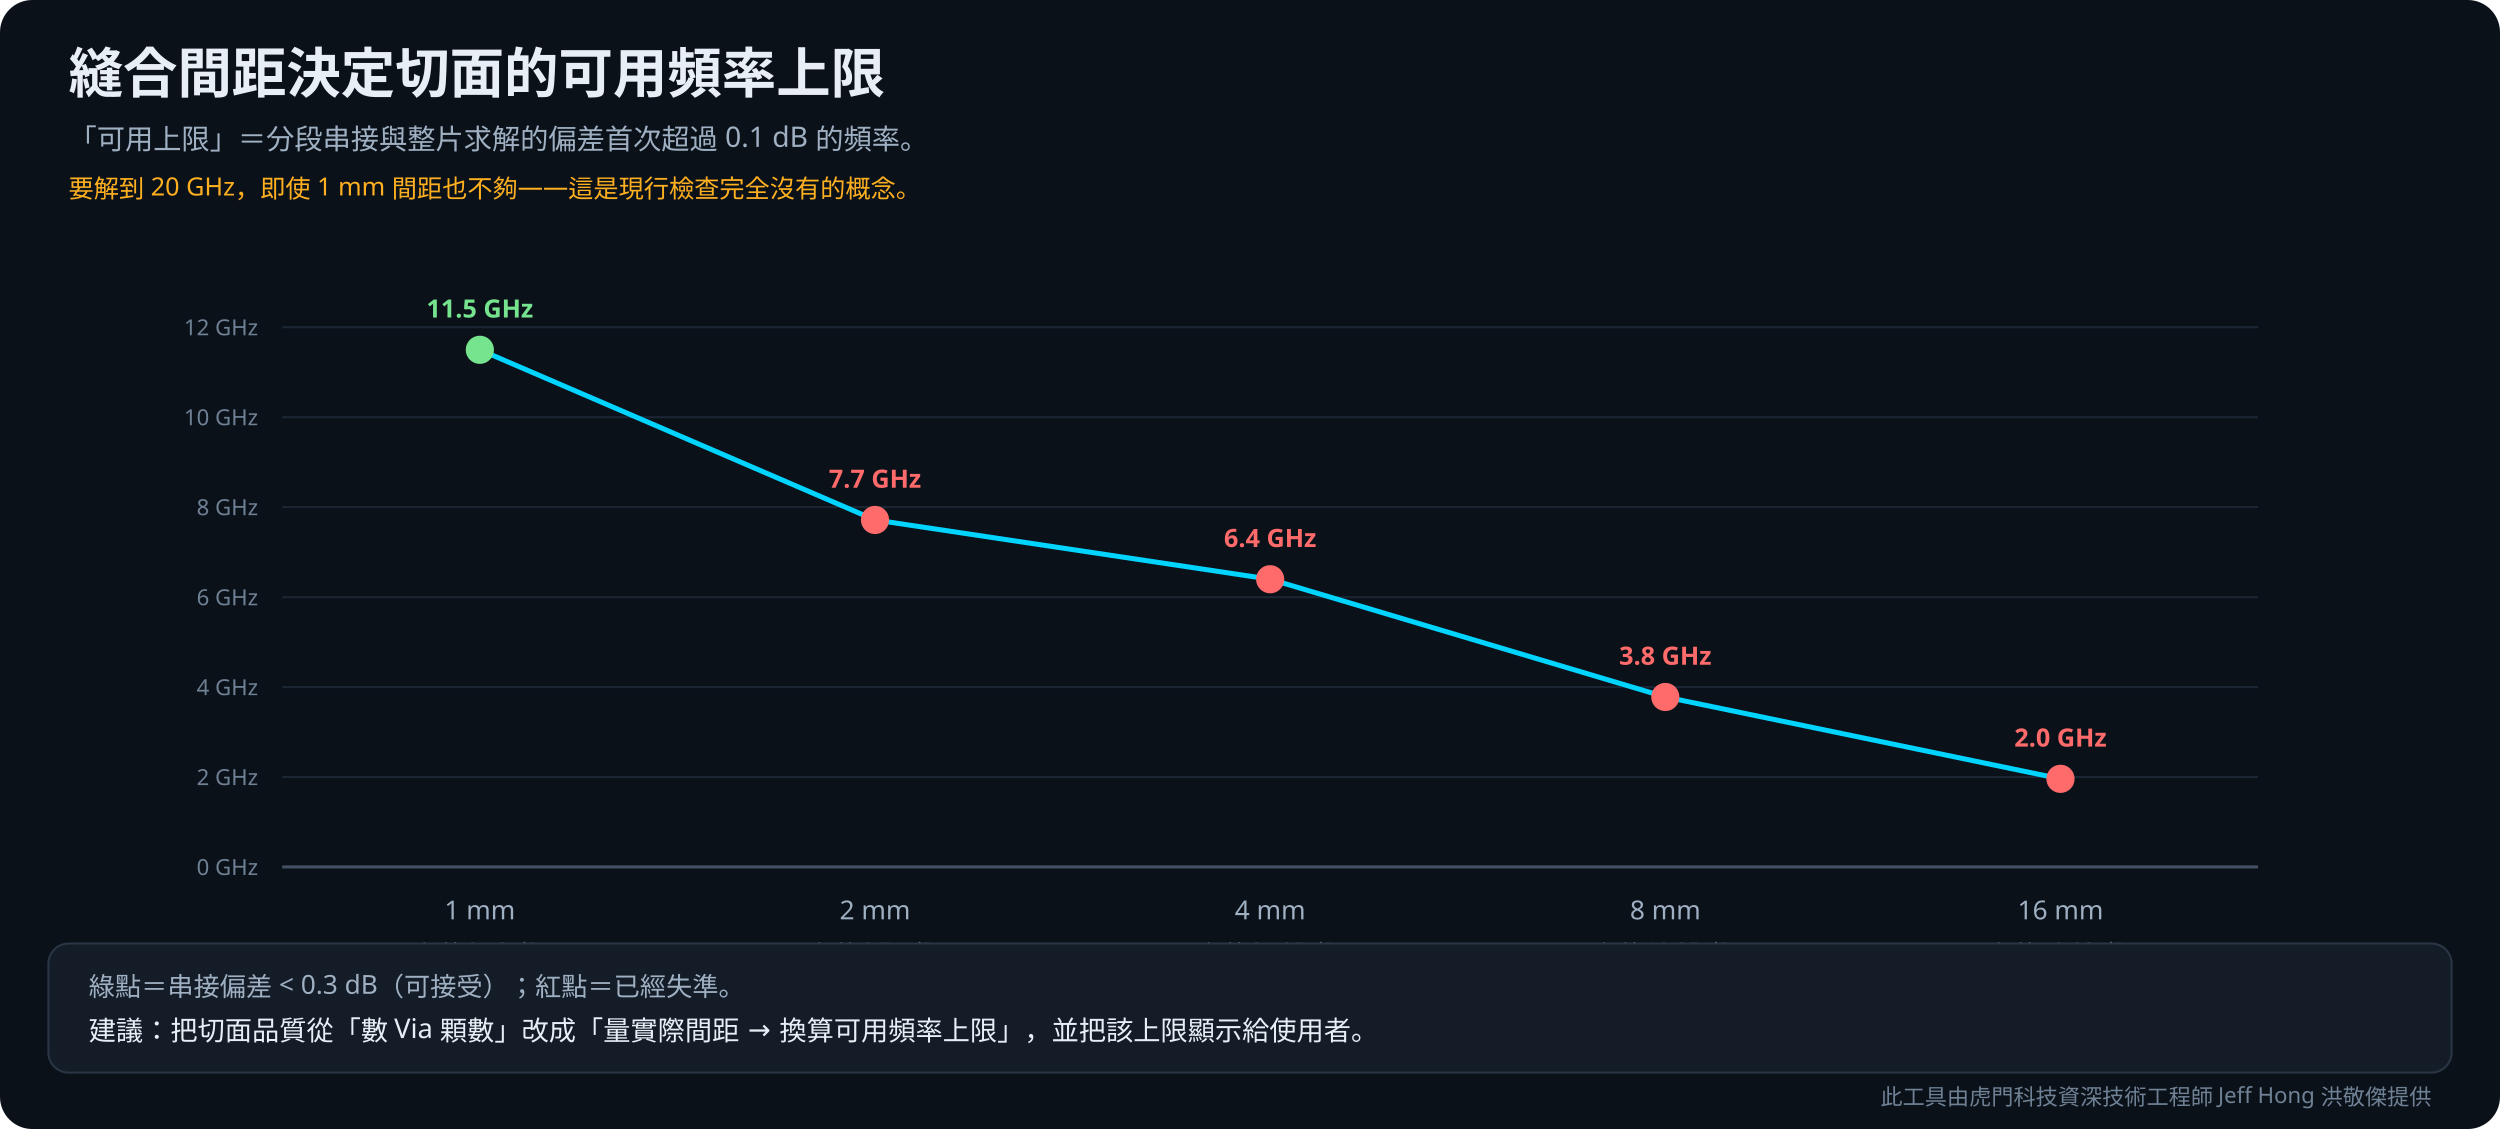
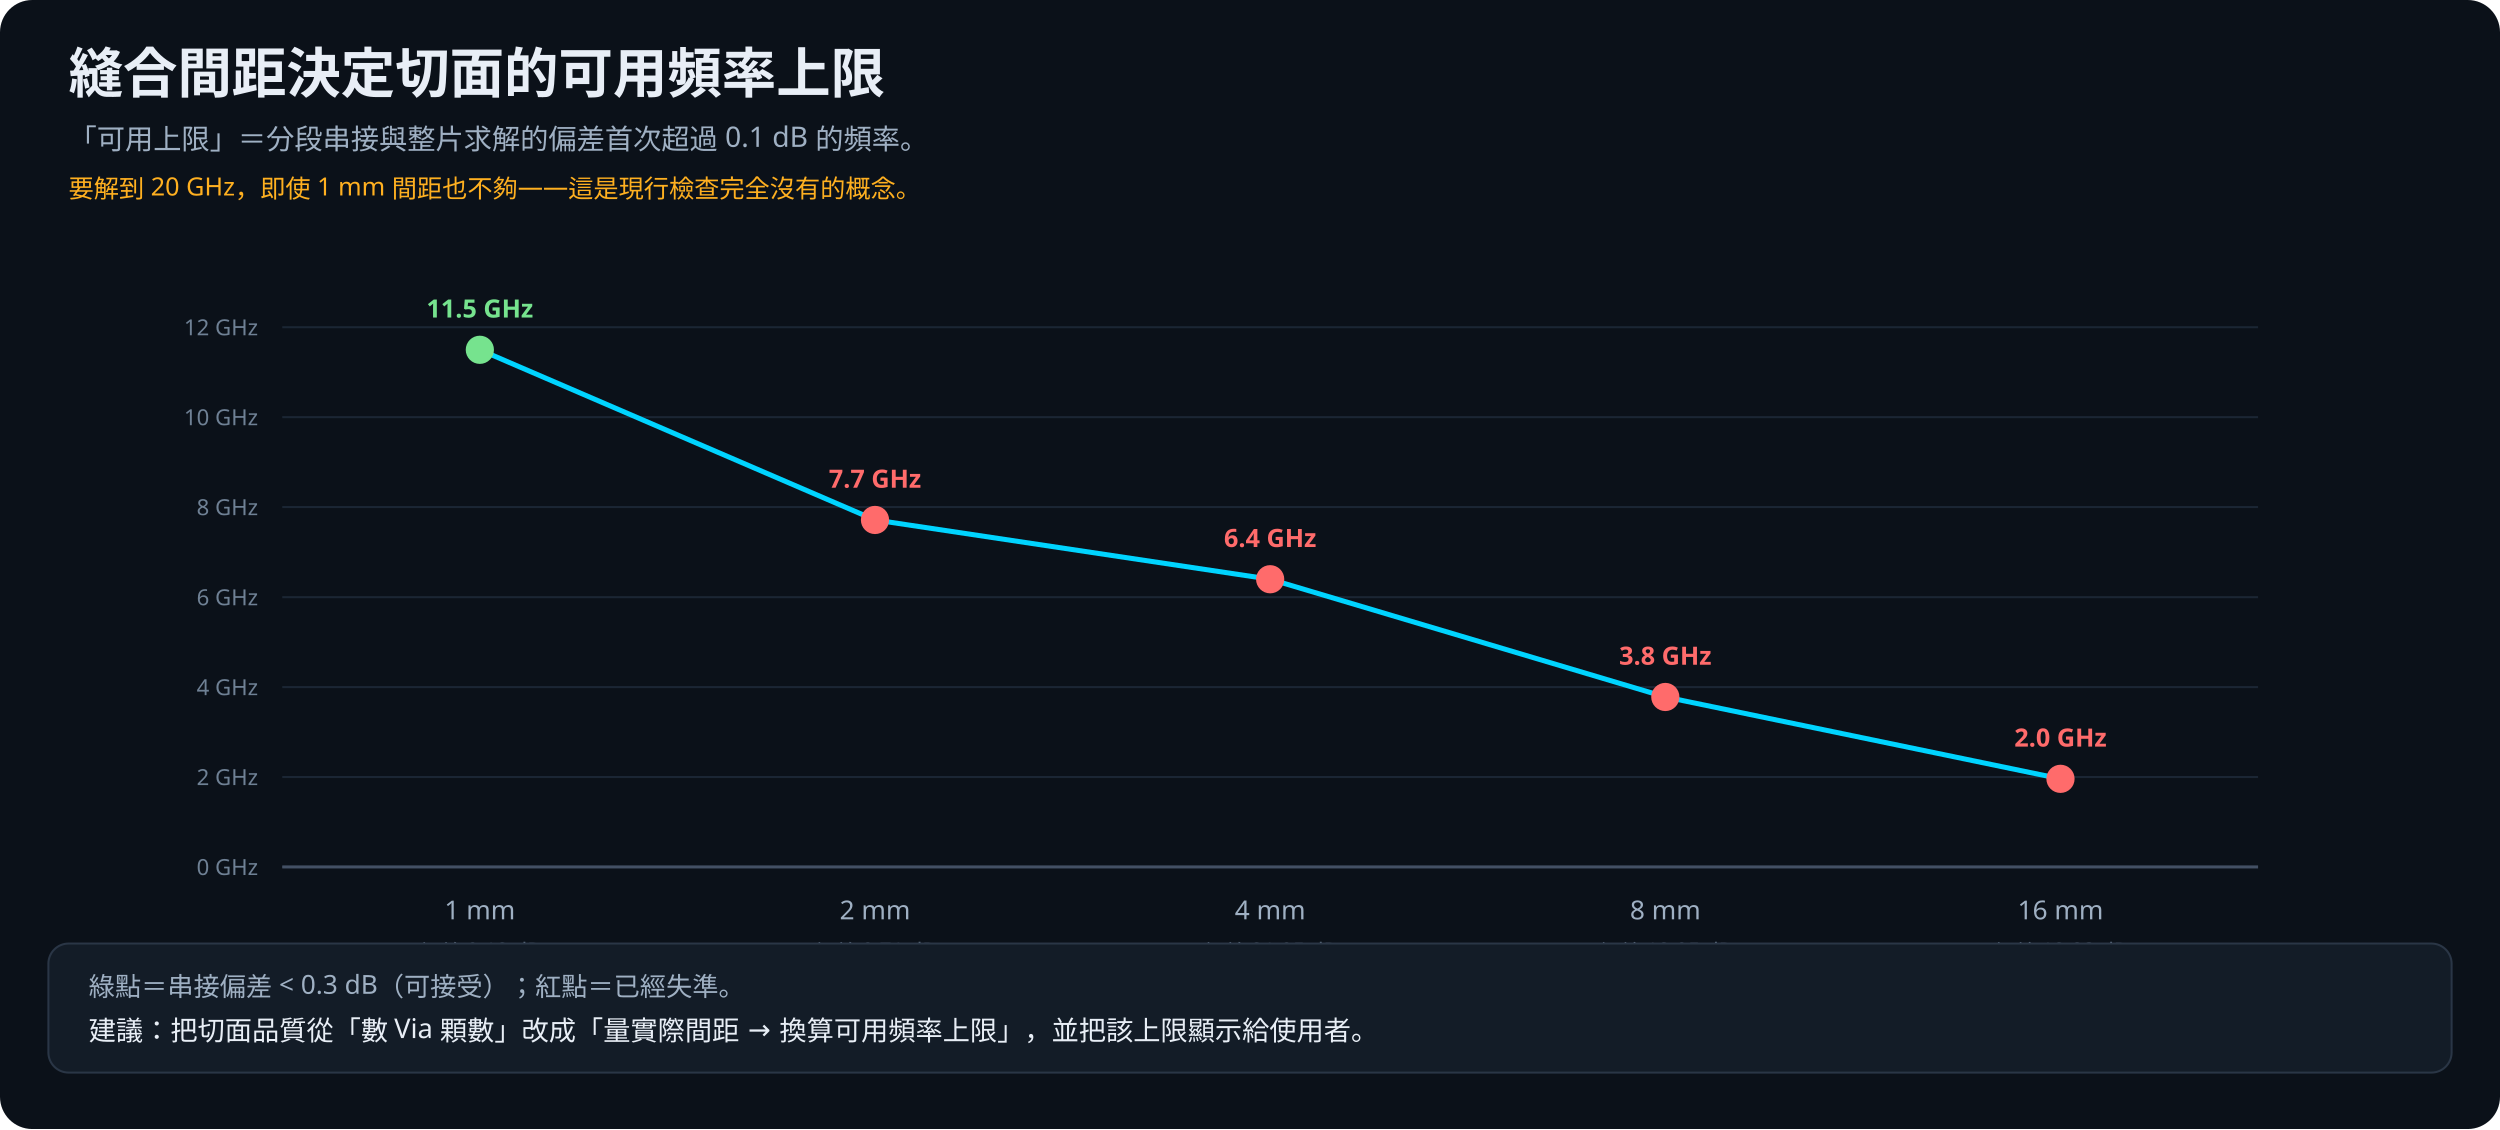
<svg xmlns="http://www.w3.org/2000/svg" viewBox="0 0 1240 560">
  <style>text{font-family:Calibri,"Microsoft JhengHei",sans-serif}</style>
  <rect x="0.0" y="0.0" width="1240.0" height="560.0" fill="#0b1119" rx="16" />
  <text x="34.0" y="46.0" fill="#e8eef6" font-size="27" font-weight="700">縫合間距決定切面的可用頻率上限</text>
  <text x="34.0" y="74.0" fill="#9fb0c3" font-size="14">「可用上限」＝分段串接與整片求解的偏差首次超過 0.1 dB 的頻率。</text>
  <text x="34.0" y="98.0" fill="#ffb020" font-size="12.5">要解到 20 GHz，即使 1 mm 間距也不夠——這是現行檢查完全沒有的概念。</text>
  <line x1="140.0" y1="430.0" x2="1120.0" y2="430.0" stroke="#1b2634" stroke-width="1" />
  <text x="128.0" y="434.0" fill="#6f8195" font-size="11" text-anchor="end">0 GHz</text>
  <line x1="140.0" y1="385.4" x2="1120.0" y2="385.4" stroke="#1b2634" stroke-width="1" />
  <text x="128.0" y="389.4" fill="#6f8195" font-size="11" text-anchor="end">2 GHz</text>
  <line x1="140.0" y1="340.8" x2="1120.0" y2="340.8" stroke="#1b2634" stroke-width="1" />
  <text x="128.0" y="344.8" fill="#6f8195" font-size="11" text-anchor="end">4 GHz</text>
  <line x1="140.0" y1="296.2" x2="1120.0" y2="296.2" stroke="#1b2634" stroke-width="1" />
  <text x="128.0" y="300.2" fill="#6f8195" font-size="11" text-anchor="end">6 GHz</text>
  <line x1="140.0" y1="251.5" x2="1120.0" y2="251.5" stroke="#1b2634" stroke-width="1" />
  <text x="128.0" y="255.5" fill="#6f8195" font-size="11" text-anchor="end">8 GHz</text>
  <line x1="140.0" y1="206.9" x2="1120.0" y2="206.9" stroke="#1b2634" stroke-width="1" />
  <text x="128.0" y="210.9" fill="#6f8195" font-size="11" text-anchor="end">10 GHz</text>
  <line x1="140.0" y1="162.3" x2="1120.0" y2="162.3" stroke="#1b2634" stroke-width="1" />
  <text x="128.0" y="166.3" fill="#6f8195" font-size="11" text-anchor="end">12 GHz</text>
  <line x1="140.0" y1="430.0" x2="1120.0" y2="430.0" stroke="#435064" stroke-width="1.5" />
  <line x1="238.0" y1="173.5" x2="434.0" y2="257.9" stroke="#00d4ff" stroke-width="2.5" />
  <line x1="434.0" y1="257.9" x2="630.0" y2="287.3" stroke="#00d4ff" stroke-width="2.5" />
  <line x1="630.0" y1="287.3" x2="826.0" y2="345.7" stroke="#00d4ff" stroke-width="2.5" />
  <line x1="826.0" y1="345.7" x2="1022.0" y2="386.3" stroke="#00d4ff" stroke-width="2.5" />
  <circle cx="238.0" cy="173.5" r="7.0" fill="#76e38e" />
  <text x="238.0" y="157.5" fill="#76e38e" font-size="12.5" font-weight="700" text-anchor="middle">11.5 GHz</text>
  <text x="238.0" y="456.0" fill="#9fb0c3" font-size="13" text-anchor="middle">1 mm</text>
  <text x="238.0" y="476.0" fill="#6f8195" font-size="10.5" text-anchor="middle">偏差 0.12 dB</text>
  <circle cx="434.0" cy="257.9" r="7.0" fill="#ff6b6b" />
  <text x="434.0" y="241.9" fill="#ff6b6b" font-size="12.5" font-weight="700" text-anchor="middle">7.7 GHz</text>
  <text x="434.0" y="456.0" fill="#9fb0c3" font-size="13" text-anchor="middle">2 mm</text>
  <text x="434.0" y="476.0" fill="#6f8195" font-size="10.5" text-anchor="middle">偏差 0.71 dB</text>
  <circle cx="630.0" cy="287.3" r="7.0" fill="#ff6b6b" />
  <text x="630.0" y="271.3" fill="#ff6b6b" font-size="12.5" font-weight="700" text-anchor="middle">6.4 GHz</text>
  <text x="630.0" y="456.0" fill="#9fb0c3" font-size="13" text-anchor="middle">4 mm</text>
  <text x="630.0" y="476.0" fill="#6f8195" font-size="10.5" text-anchor="middle">偏差 21.95 dB</text>
  <circle cx="826.0" cy="345.7" r="7.0" fill="#ff6b6b" />
  <text x="826.0" y="329.7" fill="#ff6b6b" font-size="12.5" font-weight="700" text-anchor="middle">3.8 GHz</text>
  <text x="826.0" y="456.0" fill="#9fb0c3" font-size="13" text-anchor="middle">8 mm</text>
  <text x="826.0" y="476.0" fill="#6f8195" font-size="10.5" text-anchor="middle">偏差 12.95 dB</text>
  <circle cx="1022.0" cy="386.3" r="7.0" fill="#ff6b6b" />
  <text x="1022.0" y="370.3" fill="#ff6b6b" font-size="12.5" font-weight="700" text-anchor="middle">2.0 GHz</text>
  <text x="1022.0" y="456.0" fill="#9fb0c3" font-size="13" text-anchor="middle">16 mm</text>
  <text x="1022.0" y="476.0" fill="#6f8195" font-size="10.5" text-anchor="middle">偏差 12.83 dB</text>
  <text x="630.0" y="504.0" fill="#9fb0c3" font-size="13" text-anchor="middle">縫合 Via 間距</text>
  <rect x="24.0" y="468.0" width="1192.0" height="64.0" fill="#131c27" rx="10" stroke="#2a3646" stroke-width="1" />
  <text x="44.0" y="494.0" fill="#9fb0c3" font-size="13">綠點＝串接偏差 &lt; 0.3 dB（可接受）；紅點＝已經失準。</text>
  <text x="44.0" y="516.0" fill="#e8eef6" font-size="13.5">建議：把切面品質從「數 Via 顆數」改成「量實際間距 → 換算可用頻率上限」，並把該上限顯示給使用者。</text>
-   <text x="1206.0" y="548.0" fill="#6f8195" font-size="11" text-anchor="end">此工具由虎門科技資深技術工程師 Jeff Hong 洪敬傑提供</text>
</svg>
